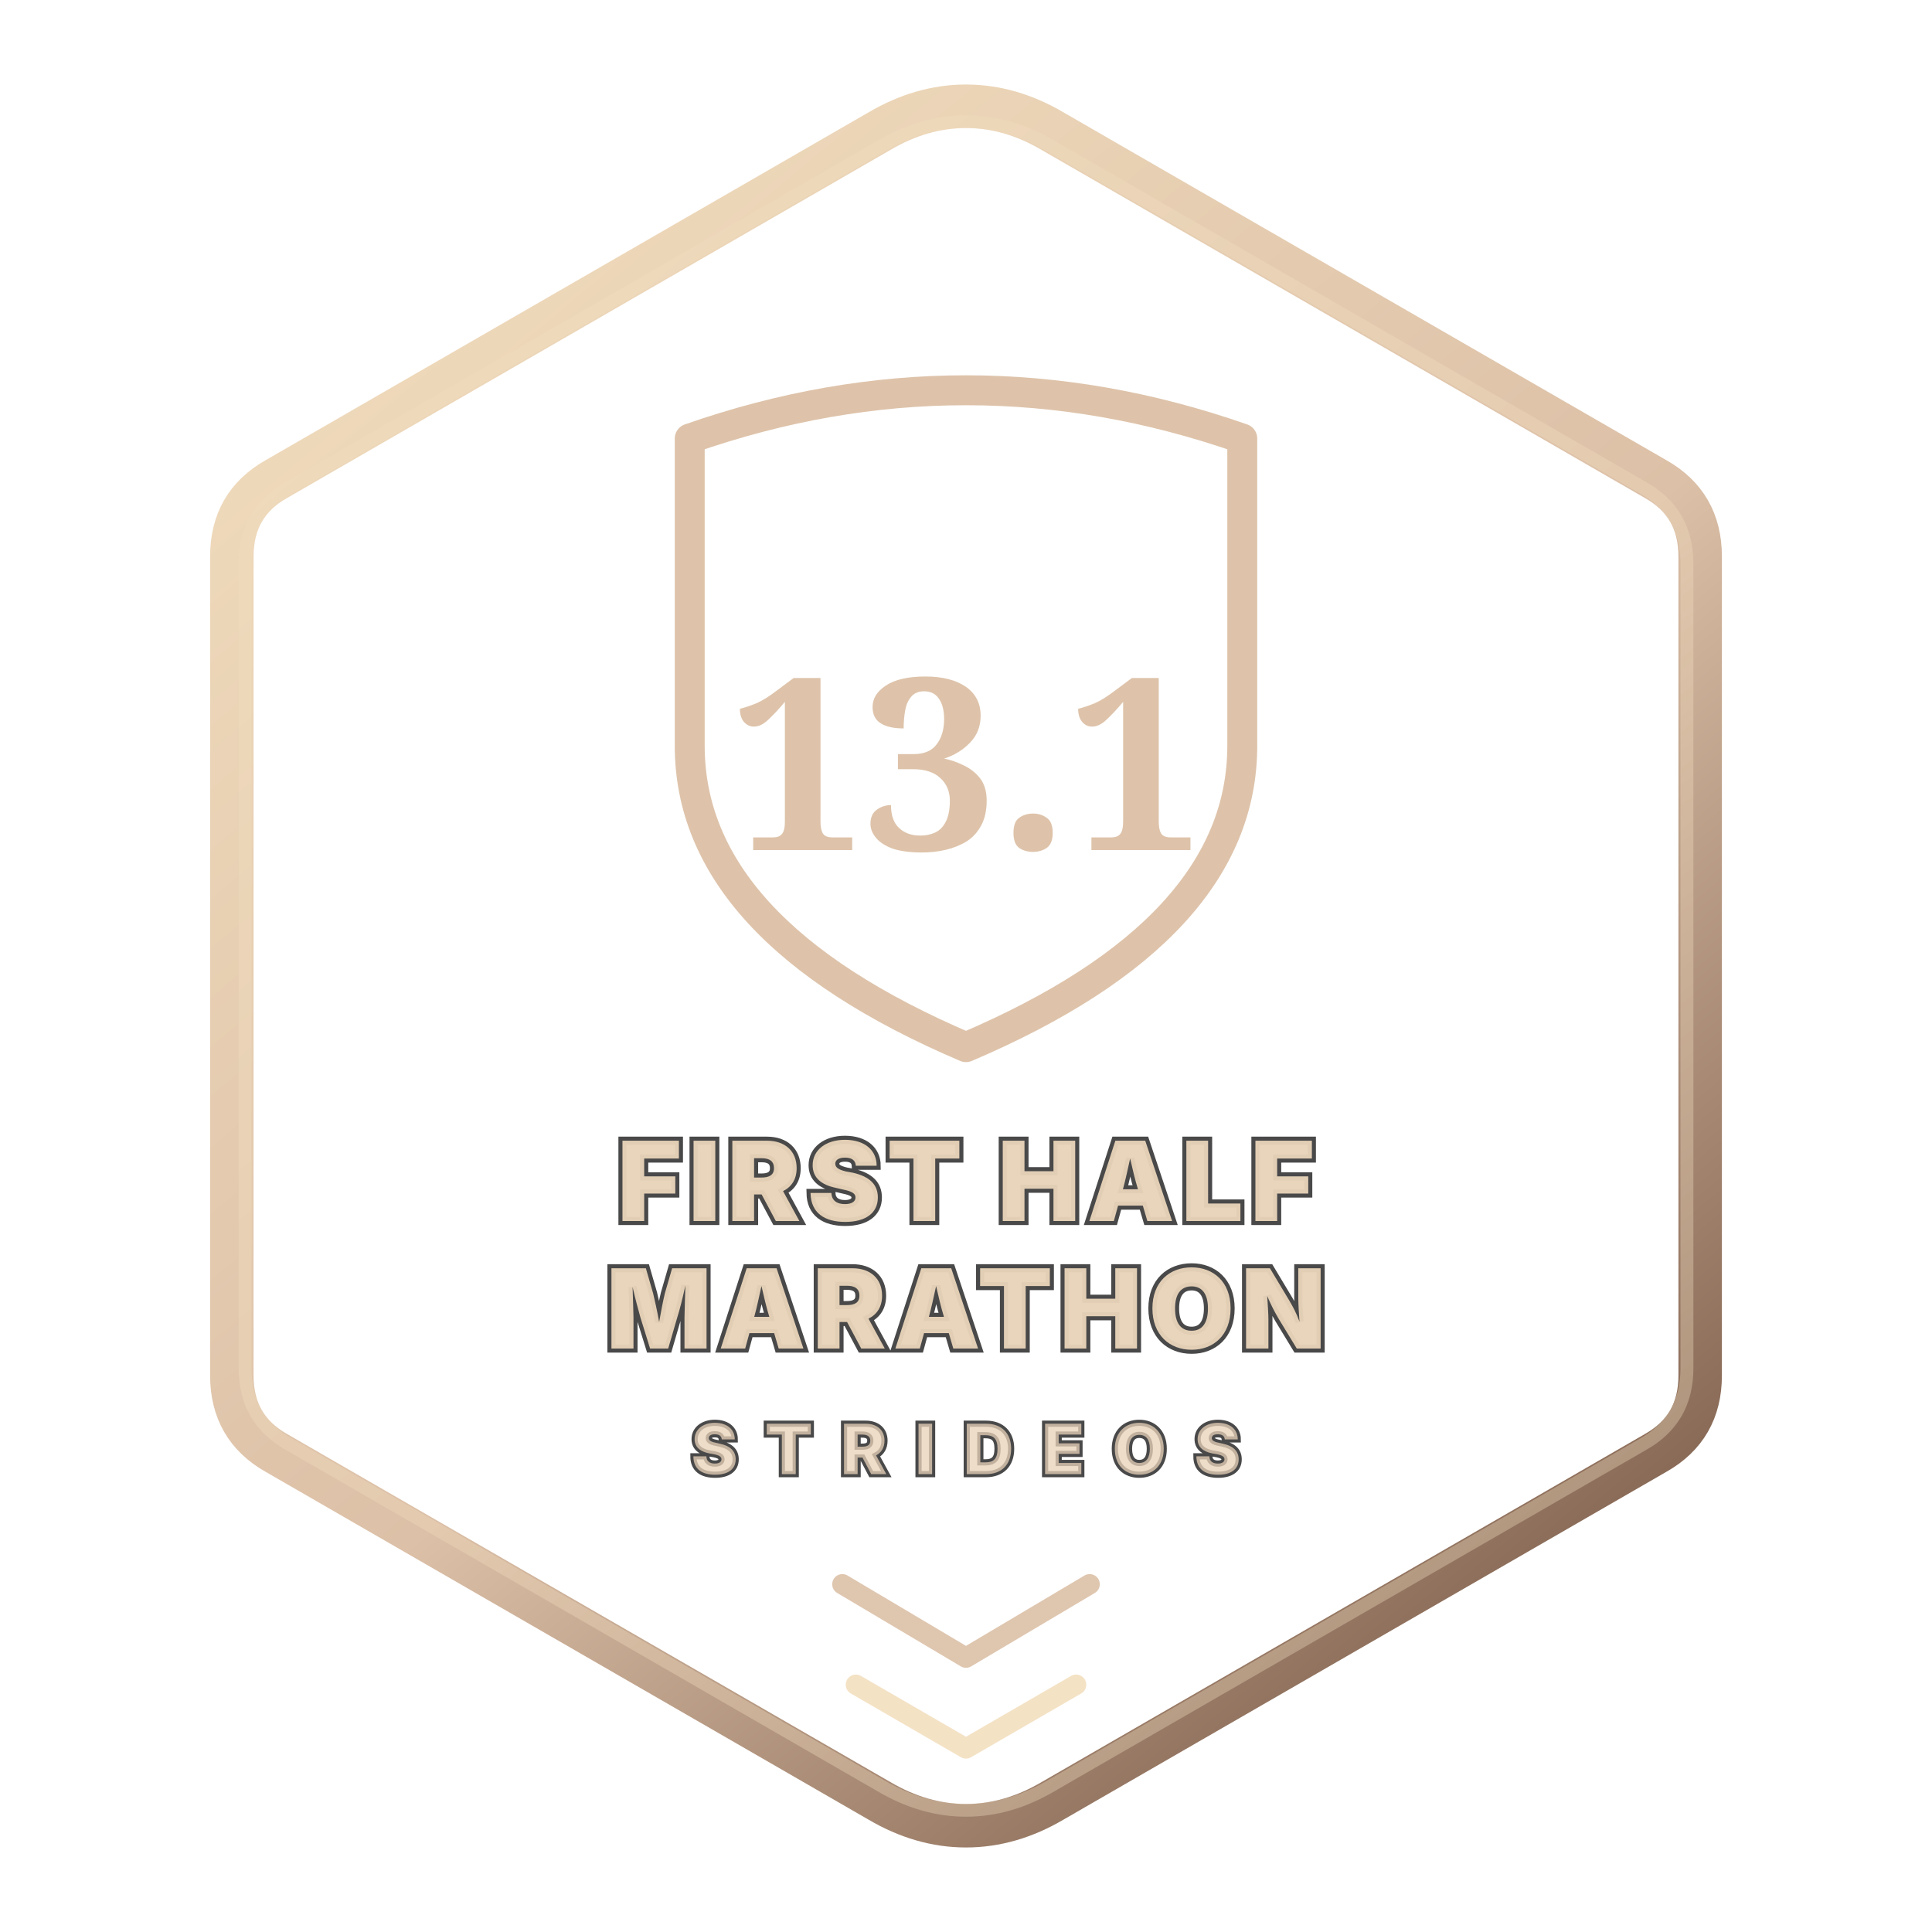
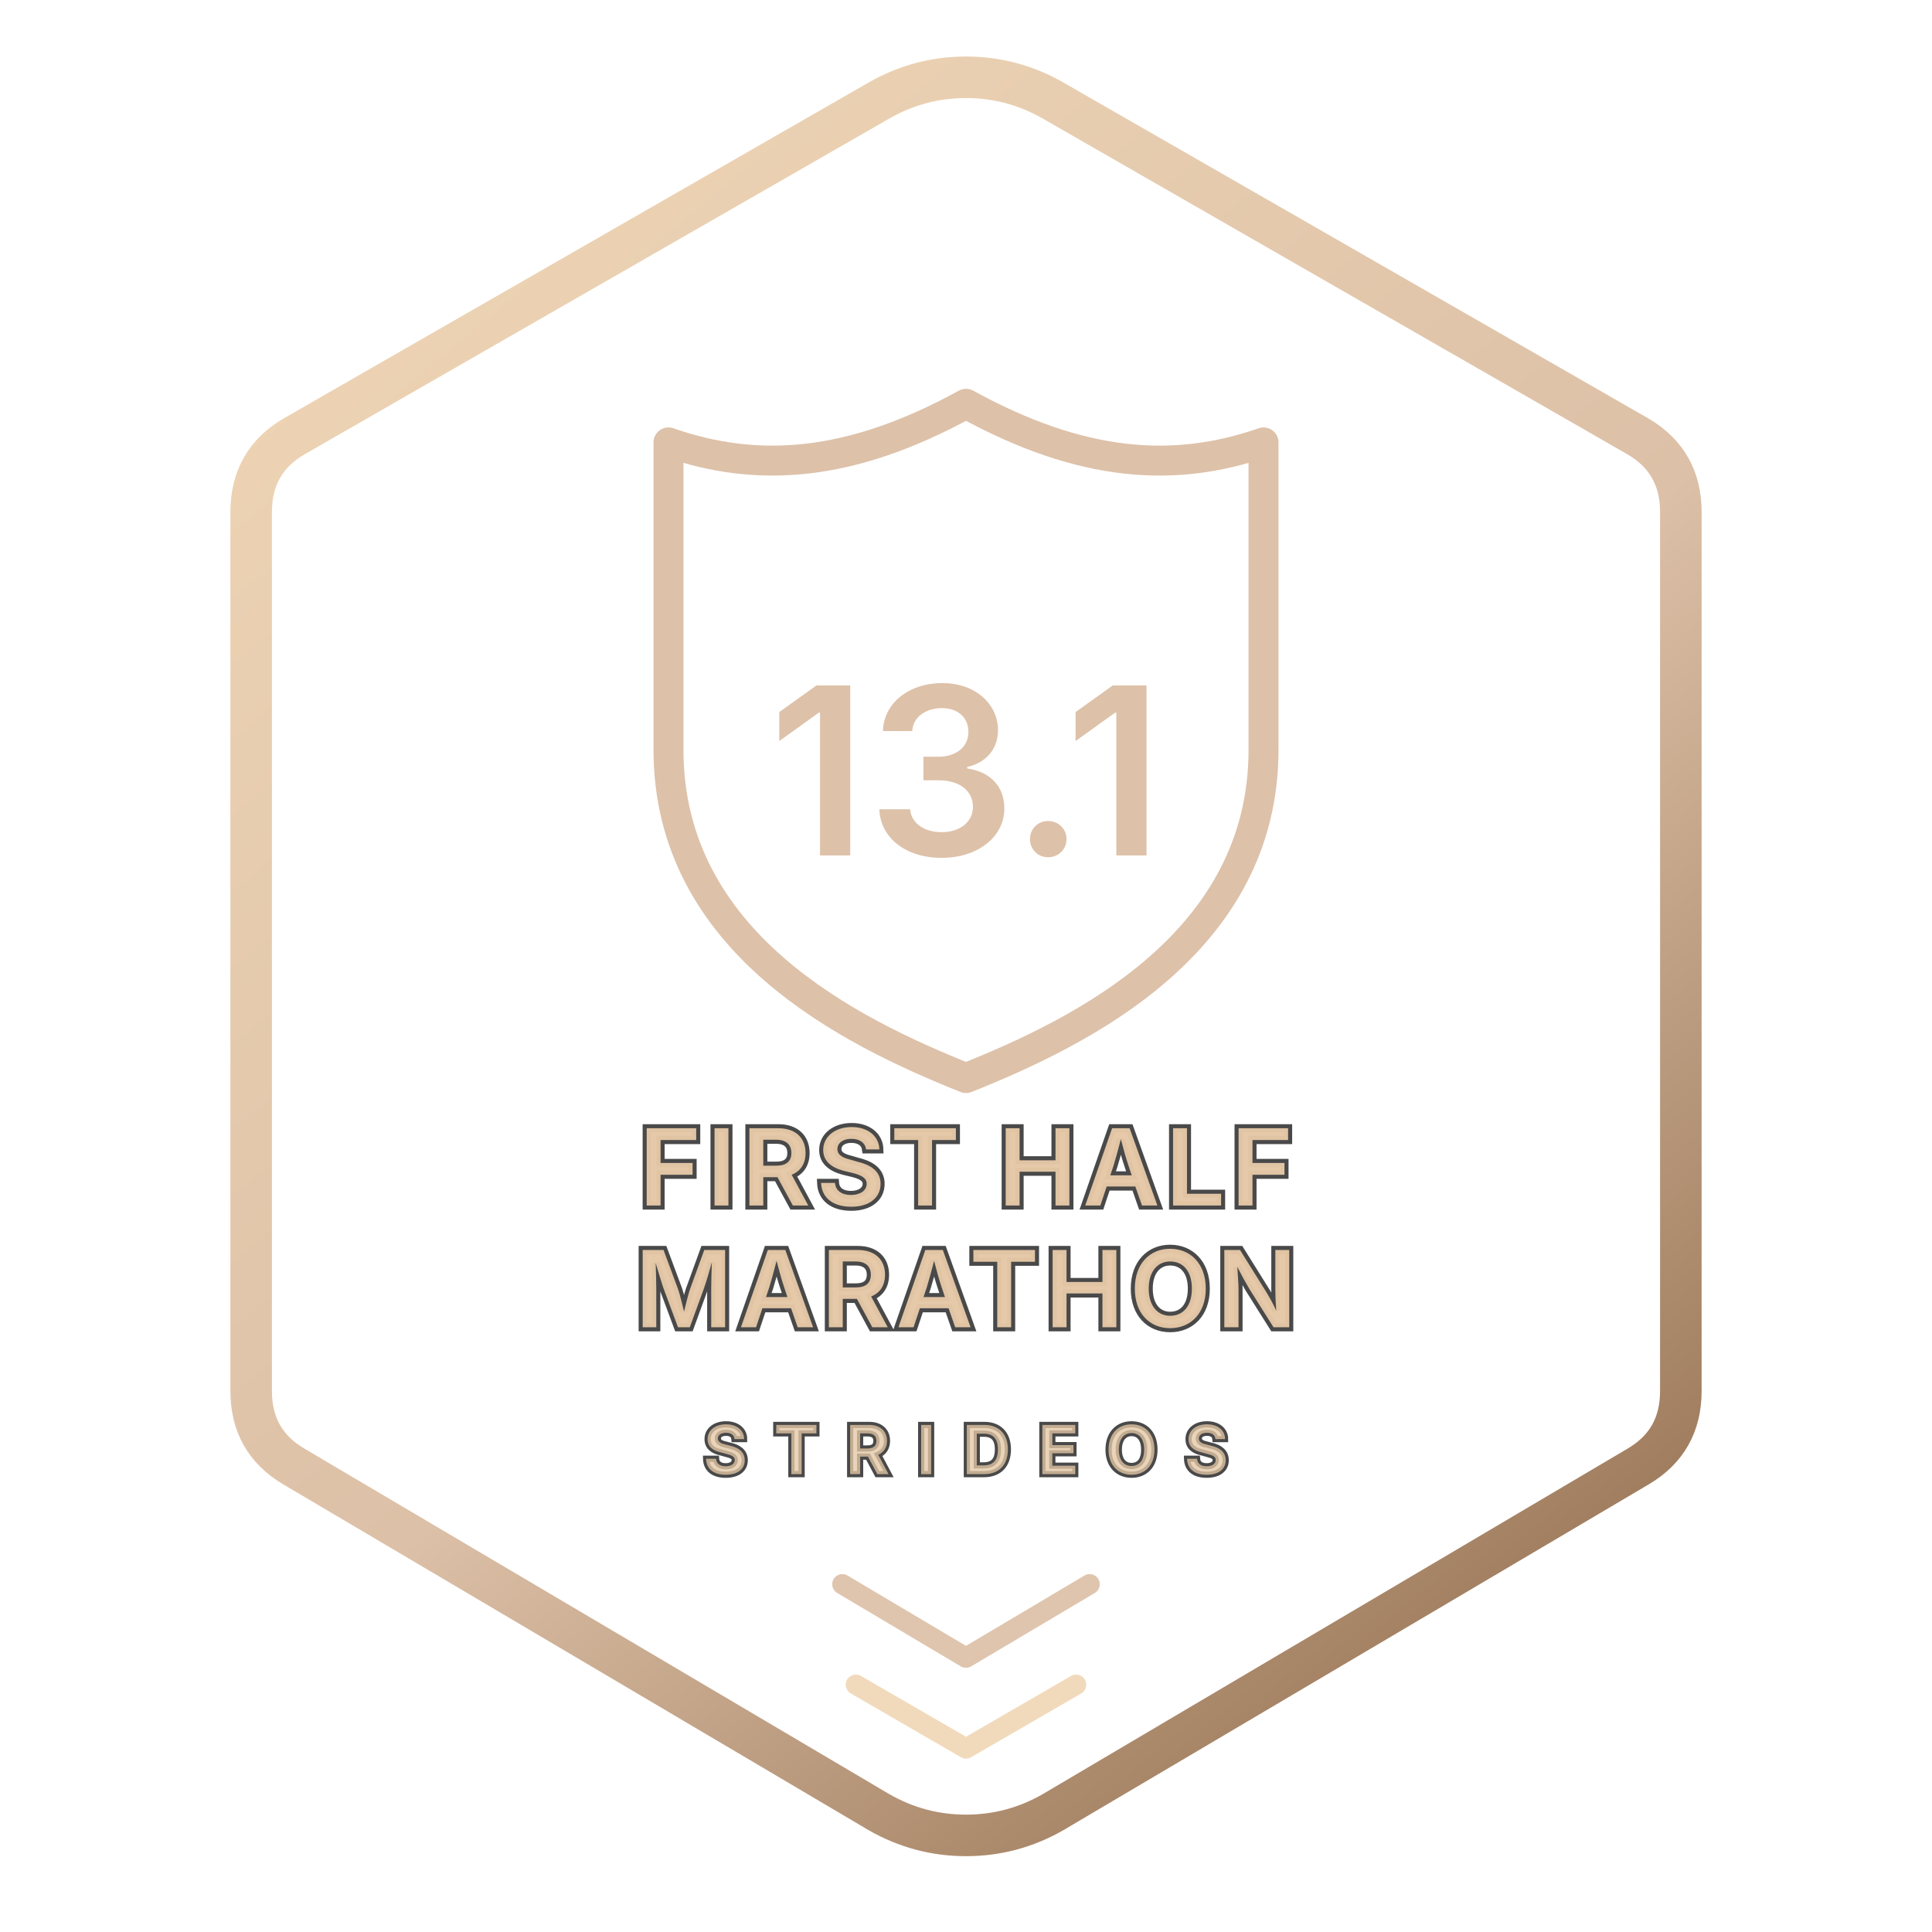
<svg xmlns="http://www.w3.org/2000/svg" width="100" height="100" viewBox="0 0 100 100" fill="none" role="img" aria-label="First Half Marathon achievement. Unlocked. 13.1 miles.">
  <defs>
-     <linearGradient id="firsts-first-half-marathon-share-transparent-edge" x1="14" y1="7" x2="86" y2="93" gradientUnits="userSpaceOnUse">
-       <stop offset="0" stop-color="#F3DFBF" />
+     <linearGradient id="firsts-first-half-marathon-transparent-edge" x1="14" y1="7" x2="86" y2="93" gradientUnits="userSpaceOnUse">
+       <stop offset="0" stop-color="#F0D7B6" />
      <stop offset="0.54" stop-color="#DCC0A7" />
-       <stop offset="1" stop-color="#6F4F3D" />
+       <stop offset="1" stop-color="#8D6847" />
    </linearGradient>
-     <radialGradient id="firsts-first-half-marathon-share-transparent-glow" cx="0" cy="0" r="1" gradientUnits="userSpaceOnUse" gradientTransform="translate(50 42) rotate(90) scale(35 34)">
-       <stop offset="0" stop-color="#C89364" stop-opacity="0.33" />
-       <stop offset="0.64" stop-color="#C89364" stop-opacity="0.03" />
-       <stop offset="1" stop-color="#C89364" stop-opacity="0" />
+     <radialGradient id="firsts-first-half-marathon-transparent-glow" cx="0" cy="0" r="1" gradientUnits="userSpaceOnUse" gradientTransform="translate(50 42) rotate(90) scale(35 34)">
+       <stop offset="0" stop-color="#C79C70" stop-opacity="0.22" />
+       <stop offset="0.64" stop-color="#C79C70" stop-opacity="0.03" />
+       <stop offset="1" stop-color="#C79C70" stop-opacity="0" />
    </radialGradient>
  </defs>
-   <path d="M50 5.5 Q52.3 5.5 54.5 6.8 L85.7 24.8 Q88 26.1 88 28.8 L88 71.2 Q88 73.9 85.7 75.2 L54.5 93.2 Q52.3 94.5 50 94.5 Q47.7 94.5 45.5 93.2 L14.3 75.2 Q12 73.9 12 71.2 L12 28.8 Q12 26.1 14.3 24.8 L45.5 6.8 Q47.7 5.5 50 5.5 Z" fill="transparent" fill-opacity="0" stroke="url(#firsts-first-half-marathon-share-transparent-edge)" stroke-width="2.25" stroke-linejoin="round" stroke-opacity="1" />
-   <path d="M50 5.5 Q52.3 5.5 54.5 6.8 L85.7 24.8 Q88 26.1 88 28.8 L88 71.2 Q88 73.9 85.7 75.2 L54.5 93.2 Q52.3 94.5 50 94.5 Q47.7 94.5 45.5 93.2 L14.3 75.2 Q12 73.9 12 71.2 L12 28.8 Q12 26.1 14.3 24.8 L45.5 6.8 Q47.7 5.5 50 5.5 Z" fill="none" stroke="#F3DFBF" stroke-width="0.68" stroke-linejoin="round" stroke-opacity="0.36" transform="translate(0.9 0.9) scale(0.982)" />
-   <ellipse cx="50" cy="42" rx="31" ry="30" fill="url(#firsts-first-half-marathon-share-transparent-glow)" opacity="0" />
+   <path d="M50 4 Q52.4 4 54.5 5.2 L84.8 22.6 Q87 23.9 87 26.5 L87 72 Q87 74.6 84.8 75.9 L54.5 93.8 Q52.4 95 50 95 Q47.6 95 45.5 93.8 L15.2 75.9 Q13 74.6 13 72 L13 26.5 Q13 23.9 15.2 22.6 L45.5 5.2 Q47.6 4 50 4 Z" fill="none" stroke="#C79C70" stroke-width="4.2" stroke-linejoin="round" stroke-opacity="0" />
+   <path d="M50 4 Q52.4 4 54.5 5.2 L84.8 22.6 Q87 23.9 87 26.5 L87 72 Q87 74.6 84.8 75.9 L54.5 93.8 Q52.4 95 50 95 Q47.6 95 45.5 93.8 L15.2 75.9 Q13 74.6 13 72 L13 26.5 Q13 23.9 15.2 22.6 L45.5 5.2 Q47.6 4 50 4 Z" fill="transparent" fill-opacity="0" stroke="url(#firsts-first-half-marathon-transparent-edge)" stroke-width="2.15" stroke-linejoin="round" stroke-opacity="1" />
+   <ellipse cx="50" cy="38" rx="30" ry="26" fill="url(#firsts-first-half-marathon-transparent-glow)" opacity="0" />
  <g>
-     <path d="M35.7 22.7 Q50 17.7 64.3 22.7 L64.3 38.6 Q64.3 48.1 50 54.2 Q35.7 48.1 35.7 38.6 Z" fill="none" stroke="#DCC0A7" stroke-width="1.55" stroke-linecap="round" stroke-linejoin="round" stroke-opacity="0.96" />
-     <text x="50" y="39.7" text-anchor="middle" dominant-baseline="middle" font-family="Didot, 'Bodoni 72', Georgia, serif" font-size="12.4" font-weight="700" fill="#DCC0A7" fill-opacity="0.96">13.1</text>
+     <path d="M34.6 22.9 C39.2 24.5 44 24.2 50 20.9 C56 24.2 60.8 24.5 65.4 22.9 L65.4 38.8 C65.4 48.8 56 53.4 50 55.8 C44 53.4 34.6 48.8 34.6 38.8 Z" fill="none" stroke="#DCC0A7" stroke-width="1.55" stroke-linecap="round" stroke-linejoin="round" stroke-opacity="0.98" />
+     <text x="50" y="39.8" text-anchor="middle" dominant-baseline="middle" font-family="'Avenir Next', Inter, Arial, sans-serif" font-size="12.1" font-weight="600" fill="#DCC0A7" fill-opacity="0.98">13.1</text>
  </g>
-   <text x="50" y="63.2" text-anchor="middle" font-family="'Avenir Next', Inter, Arial, sans-serif" font-size="5.7" font-weight="900" letter-spacing="0.35" stroke="#030405" stroke-width="0.42" stroke-opacity="0.72" fill="none">FIRST HALF</text>
-   <text x="50" y="63.2" text-anchor="middle" font-family="'Avenir Next', Inter, Arial, sans-serif" font-size="5.7" font-weight="900" letter-spacing="0.35" fill="#E8D3B8" fill-opacity="0.96">FIRST HALF</text>
-   <text x="50" y="69.8" text-anchor="middle" font-family="'Avenir Next', Inter, Arial, sans-serif" font-size="5.7" font-weight="900" letter-spacing="0.35" stroke="#030405" stroke-width="0.42" stroke-opacity="0.72" fill="none">MARATHON</text>
-   <text x="50" y="69.8" text-anchor="middle" font-family="'Avenir Next', Inter, Arial, sans-serif" font-size="5.7" font-weight="900" letter-spacing="0.35" fill="#E8D3B8" fill-opacity="0.96">MARATHON</text>
-   <text x="50" y="76.3" text-anchor="middle" font-family="'Avenir Next', Inter, Arial, sans-serif" font-size="3.6" font-weight="900" letter-spacing="1.45" stroke="#030405" stroke-width="0.32" stroke-opacity="0.72" fill="none">STRIDEOS</text>
-   <text x="50" y="76.3" text-anchor="middle" font-family="'Avenir Next', Inter, Arial, sans-serif" font-size="3.6" font-weight="900" letter-spacing="1.45" fill="#E8D3B8" fill-opacity="0.76">STRIDEOS</text>
-   <path d="M43.6 82 L50 85.8 L56.4 82" fill="none" stroke="#DCC0A7" stroke-width="1.05" stroke-linecap="round" stroke-linejoin="round" stroke-opacity="0.9" />
-   <path d="M44.3 87.2 L50 90.5 L55.7 87.2" fill="none" stroke="#F3DFBF" stroke-width="1.05" stroke-linecap="round" stroke-linejoin="round" stroke-opacity="0.9" />
+   <text x="50" y="62.4" text-anchor="middle" font-family="'Avenir Next', Inter, Arial, sans-serif" font-size="5.5" font-weight="600" letter-spacing="0.28" stroke="#030405" stroke-width="0.42" stroke-opacity="0.72" fill="none">FIRST HALF</text>
+   <text x="50" y="62.4" text-anchor="middle" font-family="'Avenir Next', Inter, Arial, sans-serif" font-size="5.5" font-weight="600" letter-spacing="0.28" fill="#E4C8A6" fill-opacity="0.97">FIRST HALF</text>
+   <text x="50" y="68.7" text-anchor="middle" font-family="'Avenir Next', Inter, Arial, sans-serif" font-size="5.5" font-weight="600" letter-spacing="0.28" stroke="#030405" stroke-width="0.42" stroke-opacity="0.72" fill="none">MARATHON</text>
+   <text x="50" y="68.7" text-anchor="middle" font-family="'Avenir Next', Inter, Arial, sans-serif" font-size="5.5" font-weight="600" letter-spacing="0.28" fill="#E4C8A6" fill-opacity="0.97">MARATHON</text>
+   <text x="50" y="76.3" text-anchor="middle" font-family="'Avenir Next', Inter, Arial, sans-serif" font-size="3.5" font-weight="700" letter-spacing="1.38" stroke="#030405" stroke-width="0.32" stroke-opacity="0.72" fill="none">STRIDEOS</text>
+   <text x="50" y="76.3" text-anchor="middle" font-family="'Avenir Next', Inter, Arial, sans-serif" font-size="3.5" font-weight="700" letter-spacing="1.38" fill="#E4C8A6" fill-opacity="0.78">STRIDEOS</text>
+   <path d="M43.6 82 L50 85.8 L56.4 82" fill="none" stroke="#DCC0A7" stroke-width="1.05" stroke-linecap="round" stroke-linejoin="round" stroke-opacity="0.92" />
+   <path d="M44.3 87.2 L50 90.5 L55.7 87.2" fill="none" stroke="#F0D7B6" stroke-width="1.05" stroke-linecap="round" stroke-linejoin="round" stroke-opacity="0.92" />
</svg>
